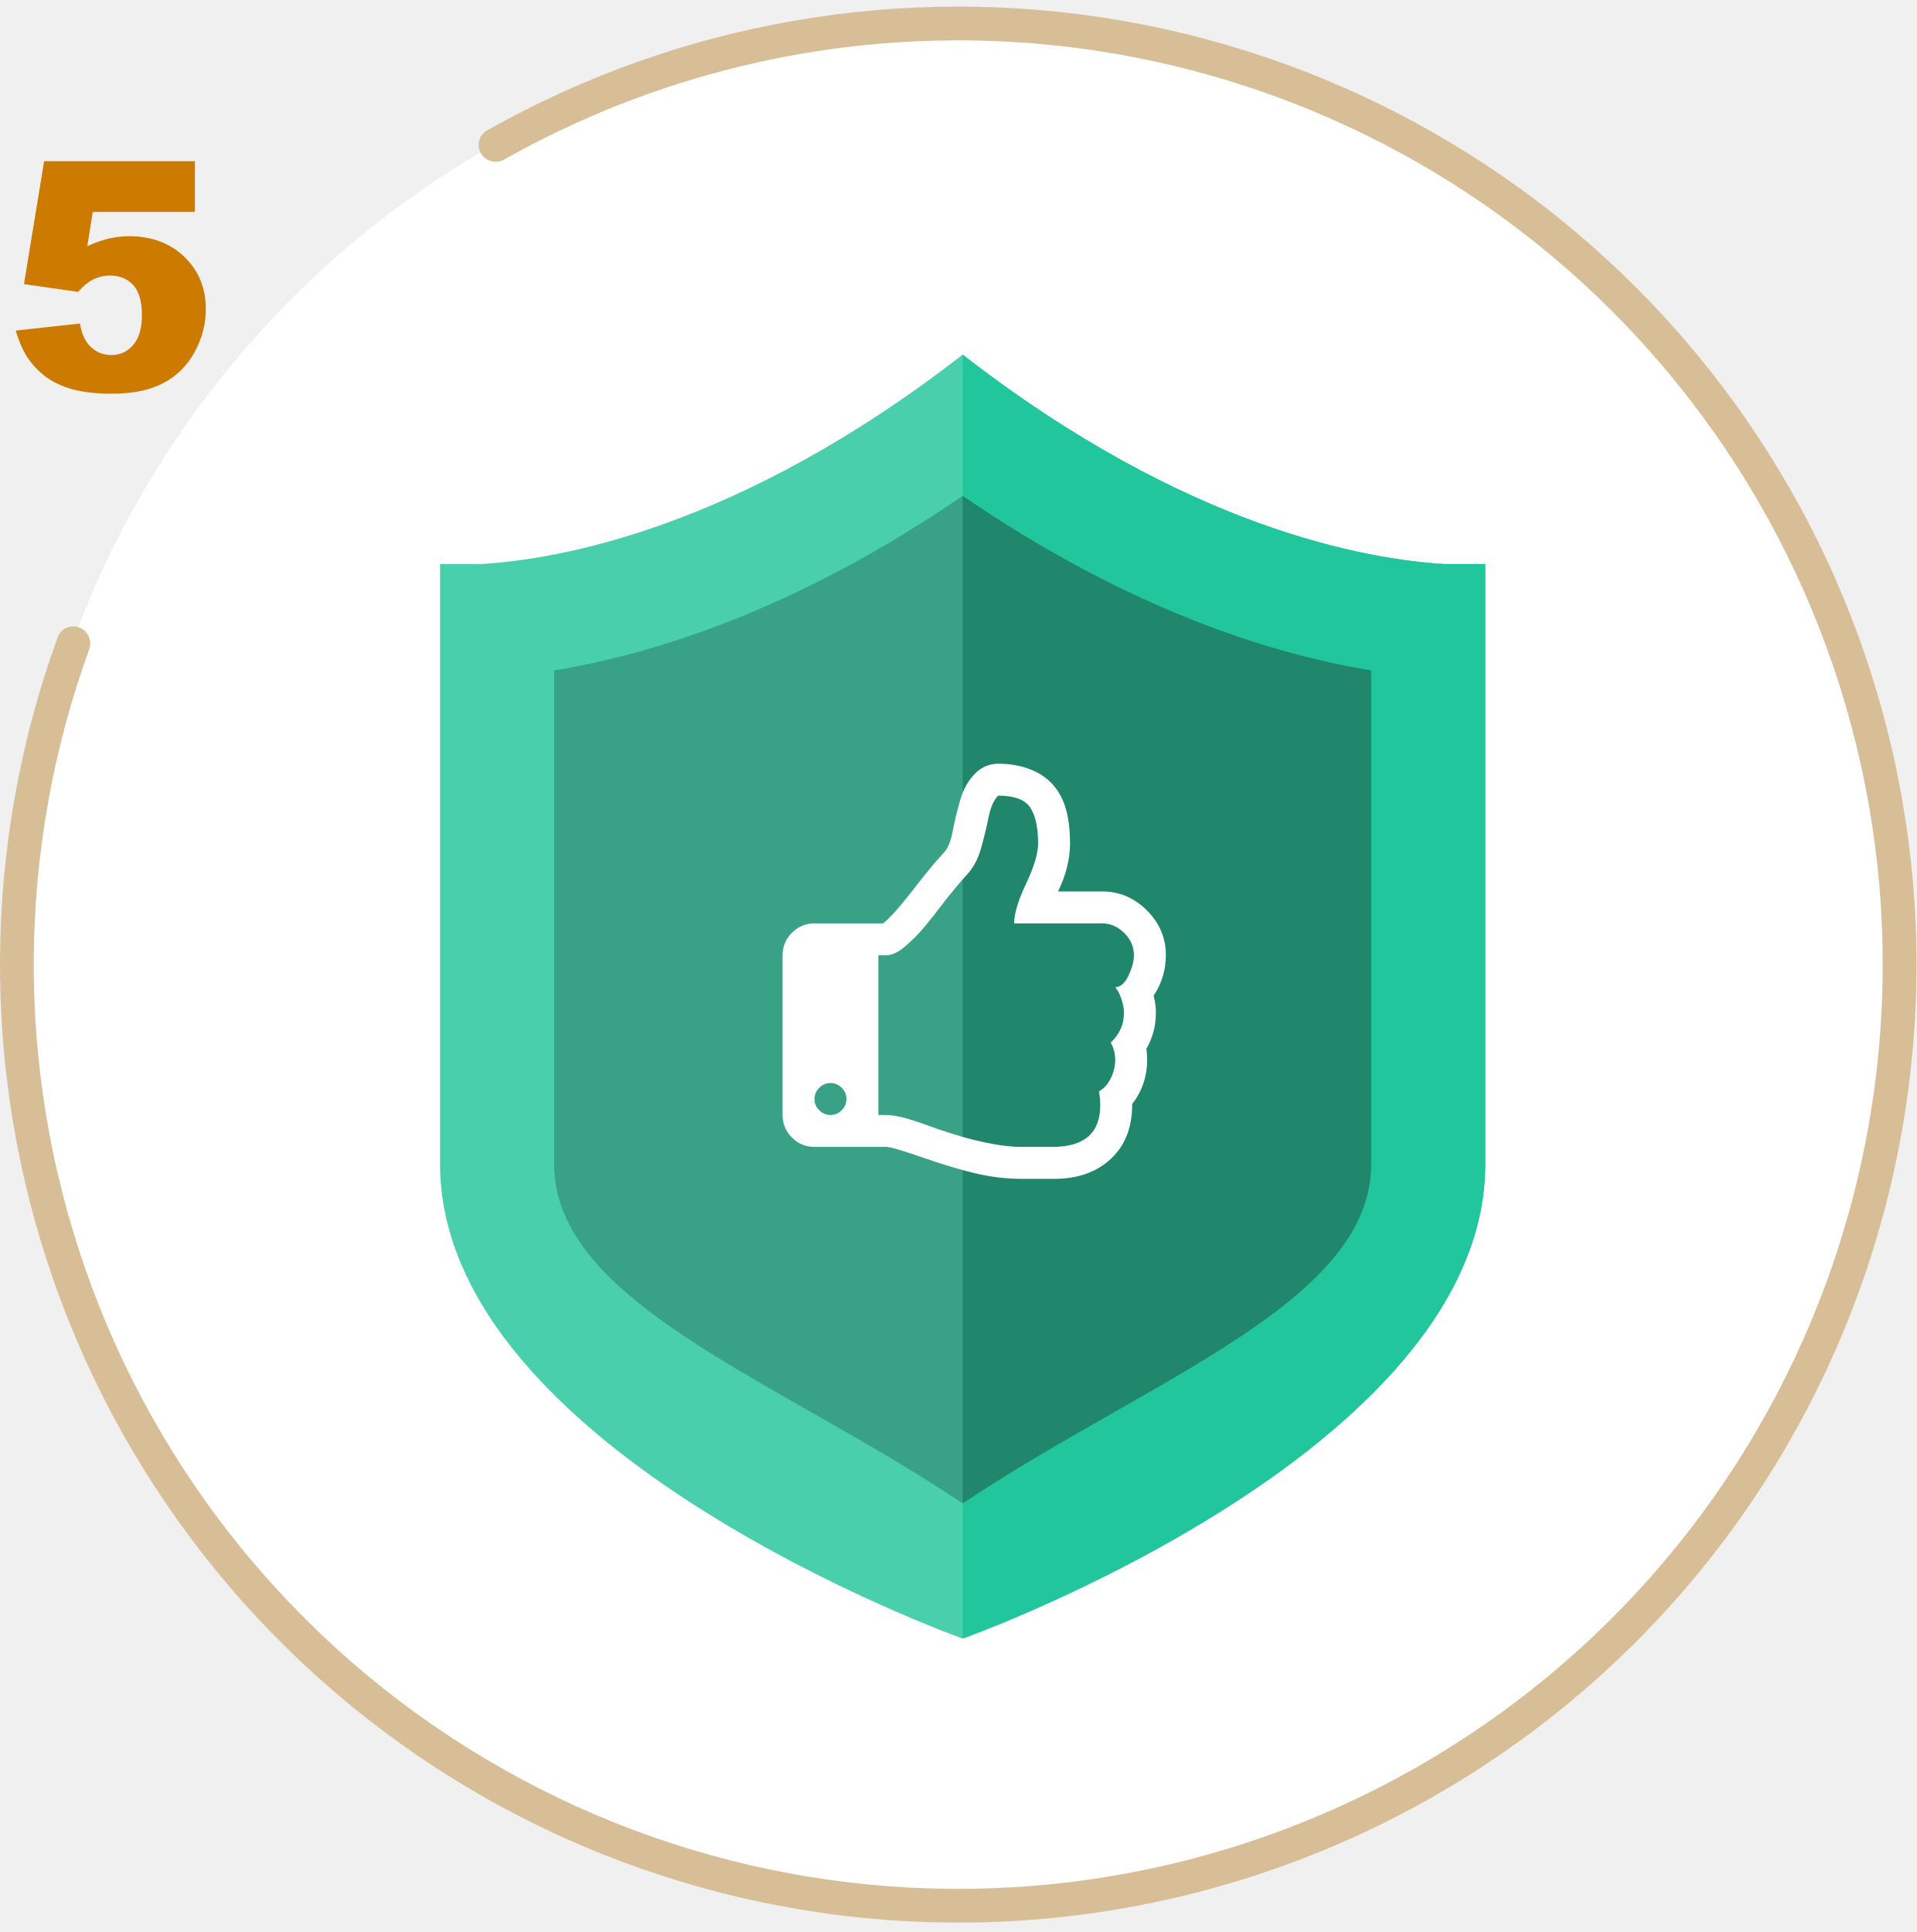
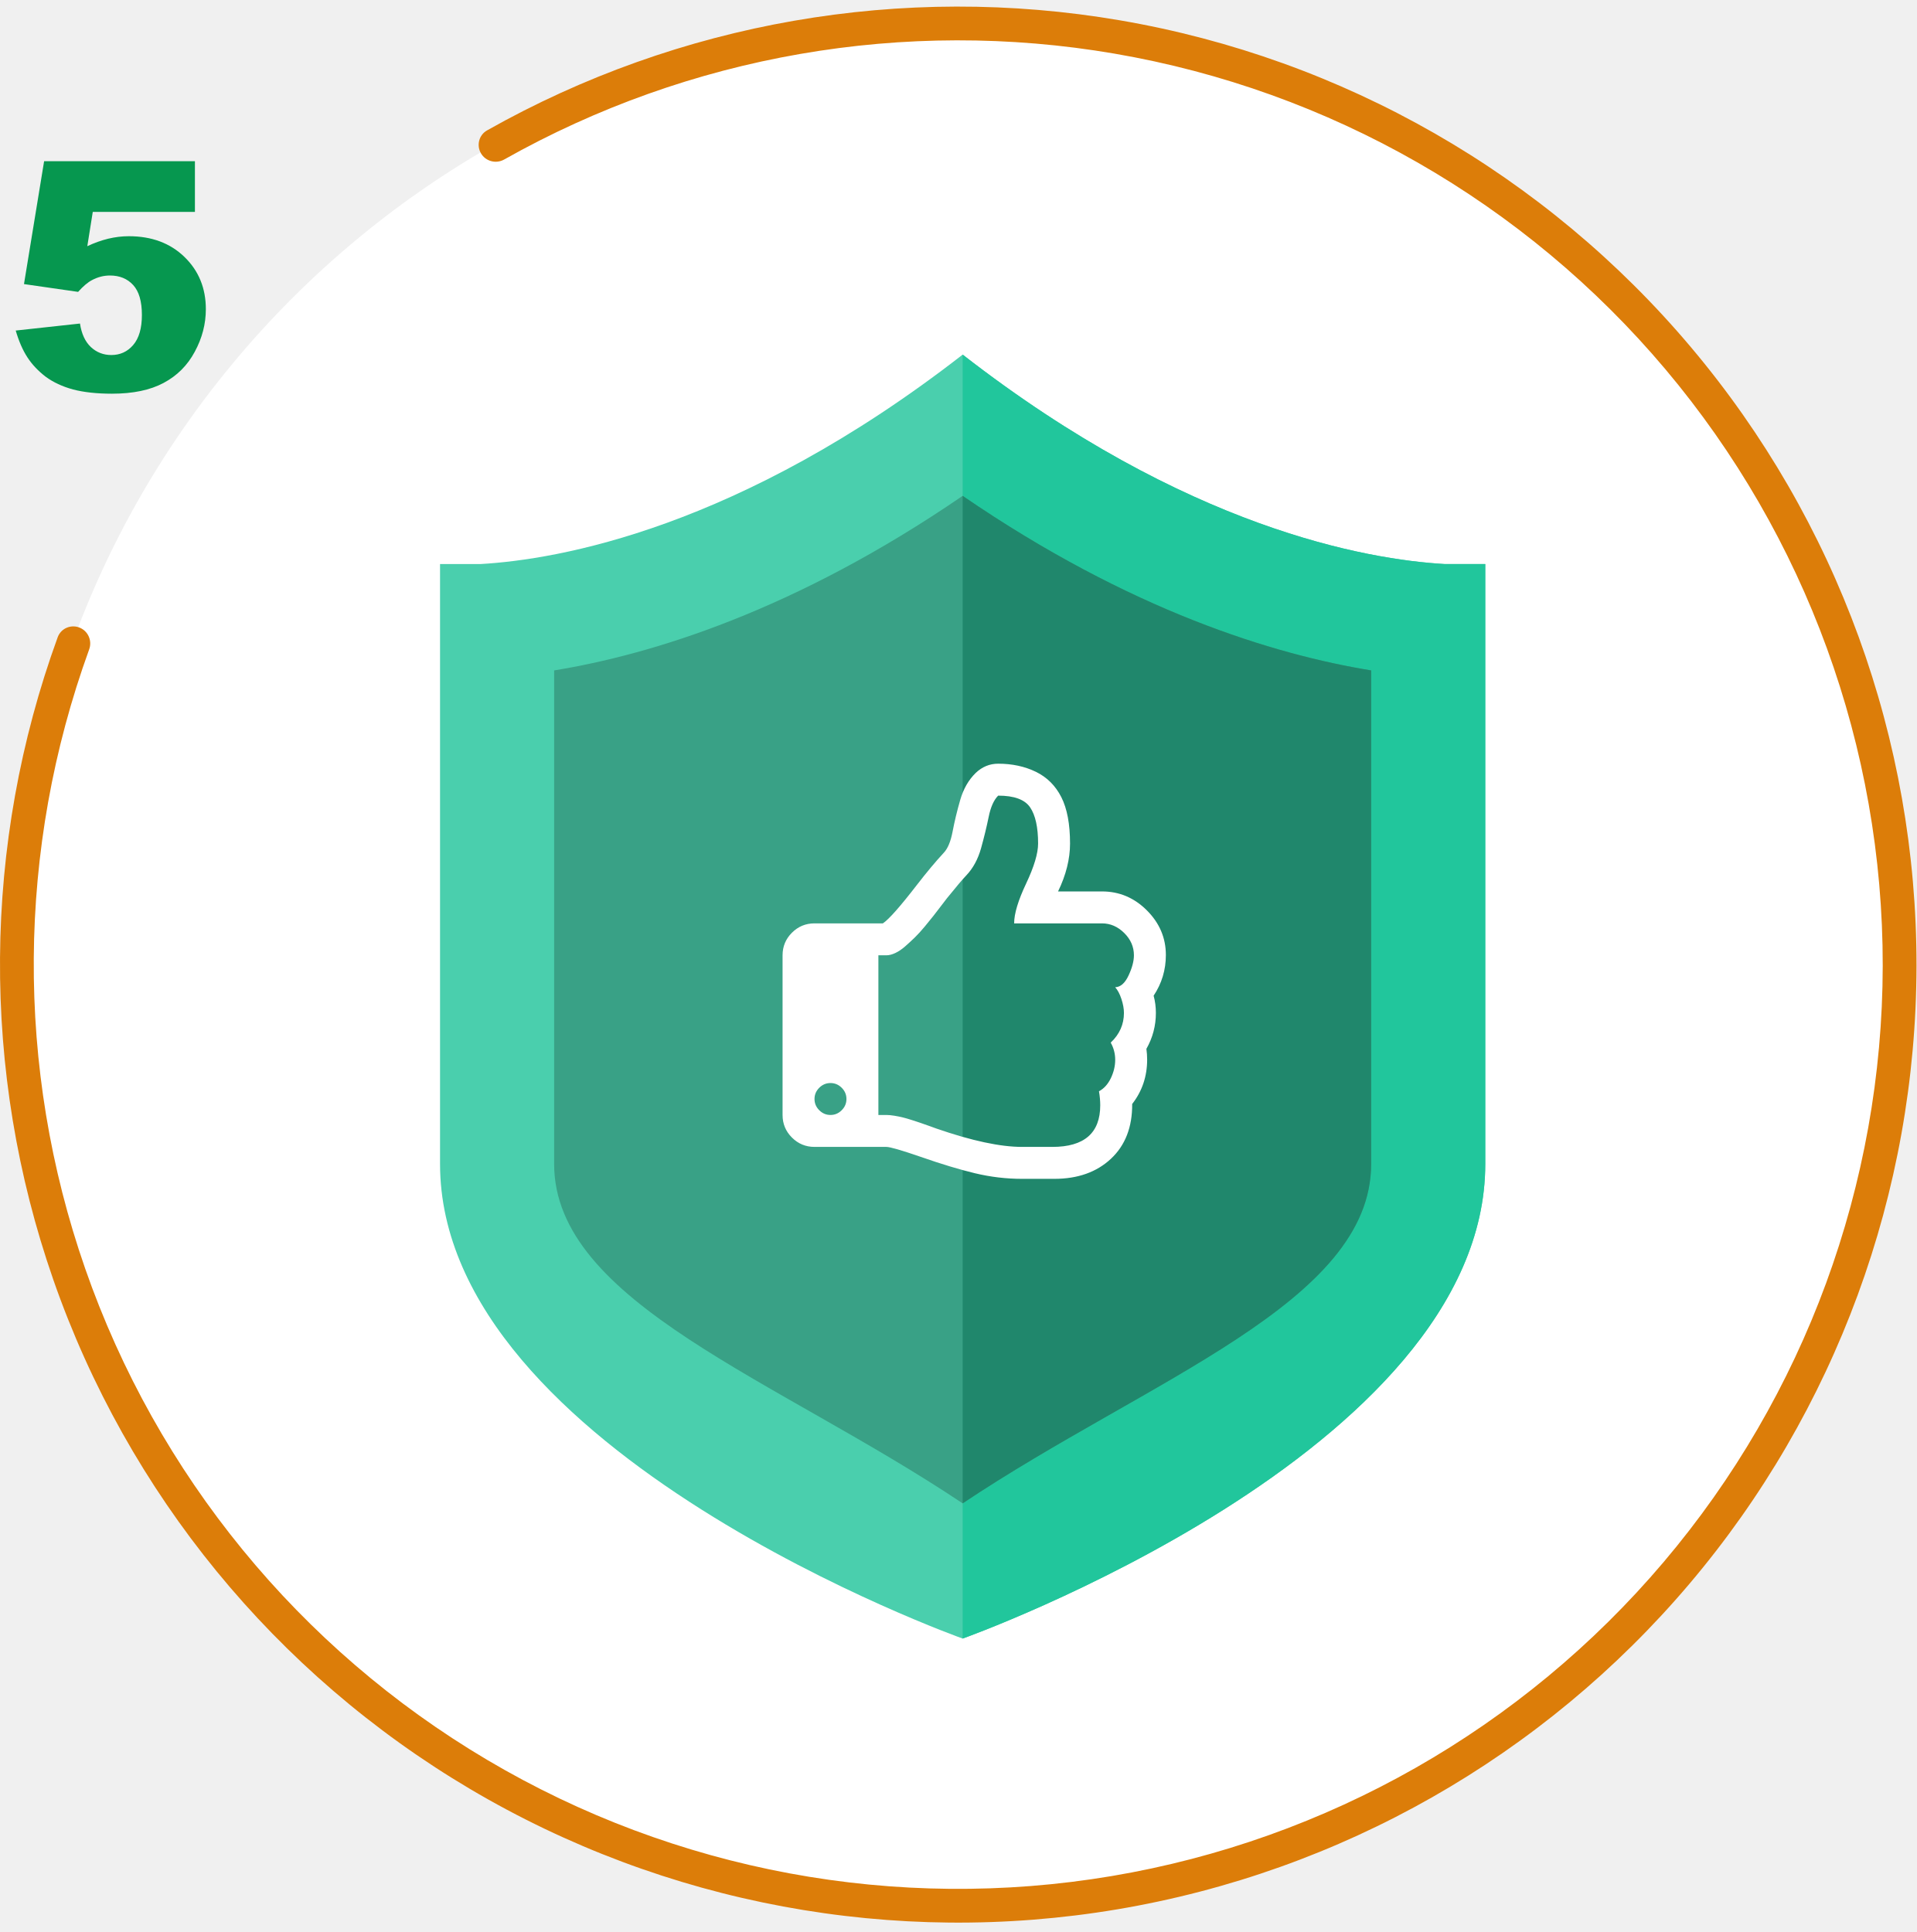
<svg xmlns="http://www.w3.org/2000/svg" width="120" height="121" viewBox="0 0 120 121" fill="none">
  <g clip-path="url(#clip0_2406_25585)">
    <circle cx="60" cy="60.413" r="59" fill="white" />
    <path d="M90.45 35.325C85.608 35.045 74.295 33.11 60.277 22.209C46.257 33.111 34.945 35.045 30.102 35.325H27.553V72.897C27.553 90.97 60.276 102.622 60.276 102.622C60.276 102.622 93 90.97 93 72.897V35.325H90.45Z" fill="#4ACFAD" />
    <path d="M60.277 22.209C74.296 33.11 85.608 35.045 90.451 35.325H93V72.897C93 90.97 60.276 102.622 60.276 102.622L60.277 22.209Z" fill="#21C69C" />
    <path d="M60.276 94.154C48.629 86.366 34.697 81.594 34.697 72.896V41.988C40.768 40.997 49.765 38.26 60.276 31.055C70.786 38.26 79.782 40.997 85.853 41.988V72.896C85.855 81.594 71.923 86.366 60.276 94.154Z" fill="#39A186" />
    <path d="M85.854 41.988C79.782 40.997 70.786 38.26 60.276 31.055V94.154C71.923 86.366 85.855 81.594 85.854 72.896V41.988Z" fill="#20876C" />
    <g clip-path="url(#clip1_2406_25585)">
      <path d="M53 68.83C53 68.559 52.901 68.324 52.703 68.126C52.505 67.929 52.271 67.83 52 67.83C51.729 67.83 51.495 67.929 51.297 68.126C51.099 68.324 51 68.559 51 68.83C51 69.1 51.099 69.335 51.297 69.533C51.495 69.731 51.729 69.83 52 69.83C52.271 69.83 52.505 69.731 52.703 69.533C52.901 69.335 53 69.1 53 68.83ZM71 59.83C71 59.298 70.797 58.832 70.391 58.431C69.984 58.03 69.521 57.83 69 57.83H63.5C63.5 57.225 63.75 56.395 64.25 55.337C64.75 54.28 65 53.444 65 52.83C65 51.809 64.833 51.054 64.5 50.564C64.167 50.074 63.5 49.83 62.5 49.83C62.229 50.1 62.031 50.543 61.906 51.158C61.781 51.772 61.622 52.426 61.43 53.119C61.237 53.811 60.927 54.382 60.5 54.83C60.271 55.069 59.87 55.543 59.297 56.252C59.255 56.304 59.135 56.46 58.938 56.72C58.74 56.981 58.575 57.194 58.445 57.361C58.315 57.528 58.135 57.749 57.906 58.025C57.677 58.301 57.469 58.53 57.281 58.712C57.094 58.895 56.893 59.08 56.68 59.267C56.466 59.455 56.258 59.595 56.055 59.689C55.852 59.783 55.667 59.83 55.5 59.83H55V69.83H55.5C55.635 69.83 55.8 69.845 55.992 69.876C56.185 69.908 56.357 69.942 56.508 69.978C56.659 70.014 56.857 70.072 57.102 70.15C57.346 70.228 57.529 70.288 57.648 70.33C57.768 70.371 57.953 70.436 58.203 70.525C58.453 70.614 58.604 70.668 58.656 70.689C60.854 71.449 62.635 71.83 64 71.83H65.891C67.891 71.83 68.891 70.96 68.891 69.22C68.891 68.949 68.865 68.658 68.812 68.345C69.125 68.179 69.372 67.905 69.555 67.525C69.737 67.145 69.828 66.762 69.828 66.376C69.828 65.991 69.734 65.632 69.547 65.298C70.099 64.778 70.375 64.158 70.375 63.439C70.375 63.179 70.323 62.889 70.219 62.572C70.115 62.254 69.984 62.007 69.828 61.83C70.161 61.819 70.44 61.574 70.664 61.095C70.888 60.616 71 60.194 71 59.83ZM73 59.814C73 60.741 72.745 61.59 72.234 62.361C72.328 62.705 72.375 63.064 72.375 63.439C72.375 64.241 72.177 64.991 71.781 65.689C71.812 65.908 71.828 66.132 71.828 66.361C71.828 67.413 71.516 68.34 70.891 69.142C70.901 70.59 70.458 71.733 69.562 72.572C68.667 73.41 67.484 73.83 66.016 73.83H64C63 73.83 62.013 73.712 61.039 73.478C60.065 73.244 58.938 72.903 57.656 72.455C56.448 72.038 55.729 71.83 55.5 71.83H51C50.448 71.83 49.977 71.634 49.586 71.244C49.195 70.853 49 70.382 49 69.83V59.83C49 59.278 49.195 58.806 49.586 58.416C49.977 58.025 50.448 57.83 51 57.83H55.281C55.656 57.58 56.37 56.772 57.422 55.408C58.026 54.627 58.583 53.96 59.094 53.408C59.344 53.147 59.529 52.702 59.648 52.072C59.768 51.442 59.927 50.783 60.125 50.095C60.323 49.408 60.646 48.845 61.094 48.408C61.5 48.022 61.969 47.83 62.5 47.83C63.375 47.83 64.162 47.999 64.859 48.337C65.557 48.676 66.088 49.205 66.453 49.923C66.818 50.642 67 51.611 67 52.83C67 53.798 66.75 54.798 66.25 55.83H69C70.083 55.83 71.021 56.225 71.812 57.017C72.604 57.809 73 58.741 73 59.814Z" fill="white" />
    </g>
-     <path d="M30.117 9.606C29.822 9.103 29.989 8.454 30.497 8.167C42.511 1.383 56.508 -1.059 70.129 1.274C84.097 3.666 96.767 10.926 105.895 21.766C115.023 32.606 120.02 46.327 120 60.498C119.98 74.67 114.944 88.376 105.785 99.191C96.626 110.005 83.936 117.228 69.961 119.58C55.986 121.933 41.63 119.263 29.435 112.044C17.24 104.825 7.994 93.522 3.335 80.139C-1.208 67.088 -1.104 52.88 3.611 39.913C3.81 39.364 4.422 39.092 4.967 39.301V39.301C5.512 39.51 5.784 40.121 5.584 40.67C1.049 53.171 0.952 66.865 5.331 79.444C9.826 92.356 18.746 103.26 30.512 110.225C42.277 117.19 56.127 119.766 69.61 117.496C83.092 115.226 95.336 108.258 104.172 97.825C113.009 87.391 117.867 74.167 117.886 60.495C117.906 46.823 113.085 33.585 104.279 23.127C95.472 12.669 83.248 5.665 69.772 3.357C56.644 1.109 43.153 3.458 31.569 9.99C31.061 10.276 30.413 10.109 30.117 9.606V9.606Z" fill="#D8BE96" />
+     <path d="M30.117 9.606C29.822 9.103 29.989 8.454 30.497 8.167C42.511 1.383 56.508 -1.059 70.129 1.274C84.097 3.666 96.767 10.926 105.895 21.766C115.023 32.606 120.02 46.327 120 60.498C119.98 74.67 114.944 88.376 105.785 99.191C96.626 110.005 83.936 117.228 69.961 119.58C55.986 121.933 41.63 119.263 29.435 112.044C17.24 104.825 7.994 93.522 3.335 80.139C-1.208 67.088 -1.104 52.88 3.611 39.913C3.81 39.364 4.422 39.092 4.967 39.301V39.301C5.512 39.51 5.784 40.121 5.584 40.67C1.049 53.171 0.952 66.865 5.331 79.444C9.826 92.356 18.746 103.26 30.512 110.225C42.277 117.19 56.127 119.766 69.61 117.496C83.092 115.226 95.336 108.258 104.172 97.825C113.009 87.391 117.867 74.167 117.886 60.495C117.906 46.823 113.085 33.585 104.279 23.127C95.472 12.669 83.248 5.665 69.772 3.357C56.644 1.109 43.153 3.458 31.569 9.99C31.061 10.276 30.413 10.109 30.117 9.606V9.606Z" fill="#DC7D09" />
  </g>
-   <path d="M2.762 10.097H12.205V13.27H5.809L5.467 15.419C5.91 15.21 6.346 15.054 6.775 14.95C7.212 14.846 7.641 14.794 8.064 14.794C9.497 14.794 10.659 15.227 11.551 16.093C12.443 16.959 12.889 18.049 12.889 19.364C12.889 20.289 12.658 21.177 12.195 22.03C11.74 22.883 11.088 23.534 10.242 23.983C9.402 24.433 8.325 24.657 7.01 24.657C6.066 24.657 5.255 24.569 4.578 24.393C3.908 24.211 3.335 23.944 2.859 23.593C2.391 23.235 2.01 22.831 1.717 22.382C1.424 21.933 1.18 21.373 0.984 20.702L5.008 20.263C5.105 20.907 5.333 21.399 5.691 21.737C6.049 22.069 6.476 22.235 6.971 22.235C7.524 22.235 7.98 22.027 8.338 21.61C8.702 21.187 8.885 20.559 8.885 19.726C8.885 18.873 8.702 18.248 8.338 17.851C7.973 17.453 7.488 17.255 6.883 17.255C6.499 17.255 6.128 17.349 5.77 17.538C5.503 17.675 5.21 17.922 4.891 18.28L1.502 17.792L2.762 10.097Z" fill="#CC7A00" />
+   <path d="M2.762 10.097H12.205V13.27H5.809L5.467 15.419C5.91 15.21 6.346 15.054 6.775 14.95C7.212 14.846 7.641 14.794 8.064 14.794C9.497 14.794 10.659 15.227 11.551 16.093C12.443 16.959 12.889 18.049 12.889 19.364C12.889 20.289 12.658 21.177 12.195 22.03C11.74 22.883 11.088 23.534 10.242 23.983C9.402 24.433 8.325 24.657 7.01 24.657C6.066 24.657 5.255 24.569 4.578 24.393C3.908 24.211 3.335 23.944 2.859 23.593C2.391 23.235 2.01 22.831 1.717 22.382C1.424 21.933 1.18 21.373 0.984 20.702L5.008 20.263C5.105 20.907 5.333 21.399 5.691 21.737C6.049 22.069 6.476 22.235 6.971 22.235C7.524 22.235 7.98 22.027 8.338 21.61C8.702 21.187 8.885 20.559 8.885 19.726C8.885 18.873 8.702 18.248 8.338 17.851C7.973 17.453 7.488 17.255 6.883 17.255C6.499 17.255 6.128 17.349 5.77 17.538C5.503 17.675 5.21 17.922 4.891 18.28L1.502 17.792L2.762 10.097Z" fill="#06974F" />
  <defs>
    <clipPath id="clip0_2406_25585">
      <rect width="120" height="120" fill="white" transform="translate(0 0.412964)" />
    </clipPath>
    <clipPath id="clip1_2406_25585">
      <rect width="24" height="26" fill="white" transform="translate(49 47.8297)" />
    </clipPath>
  </defs>
</svg>
